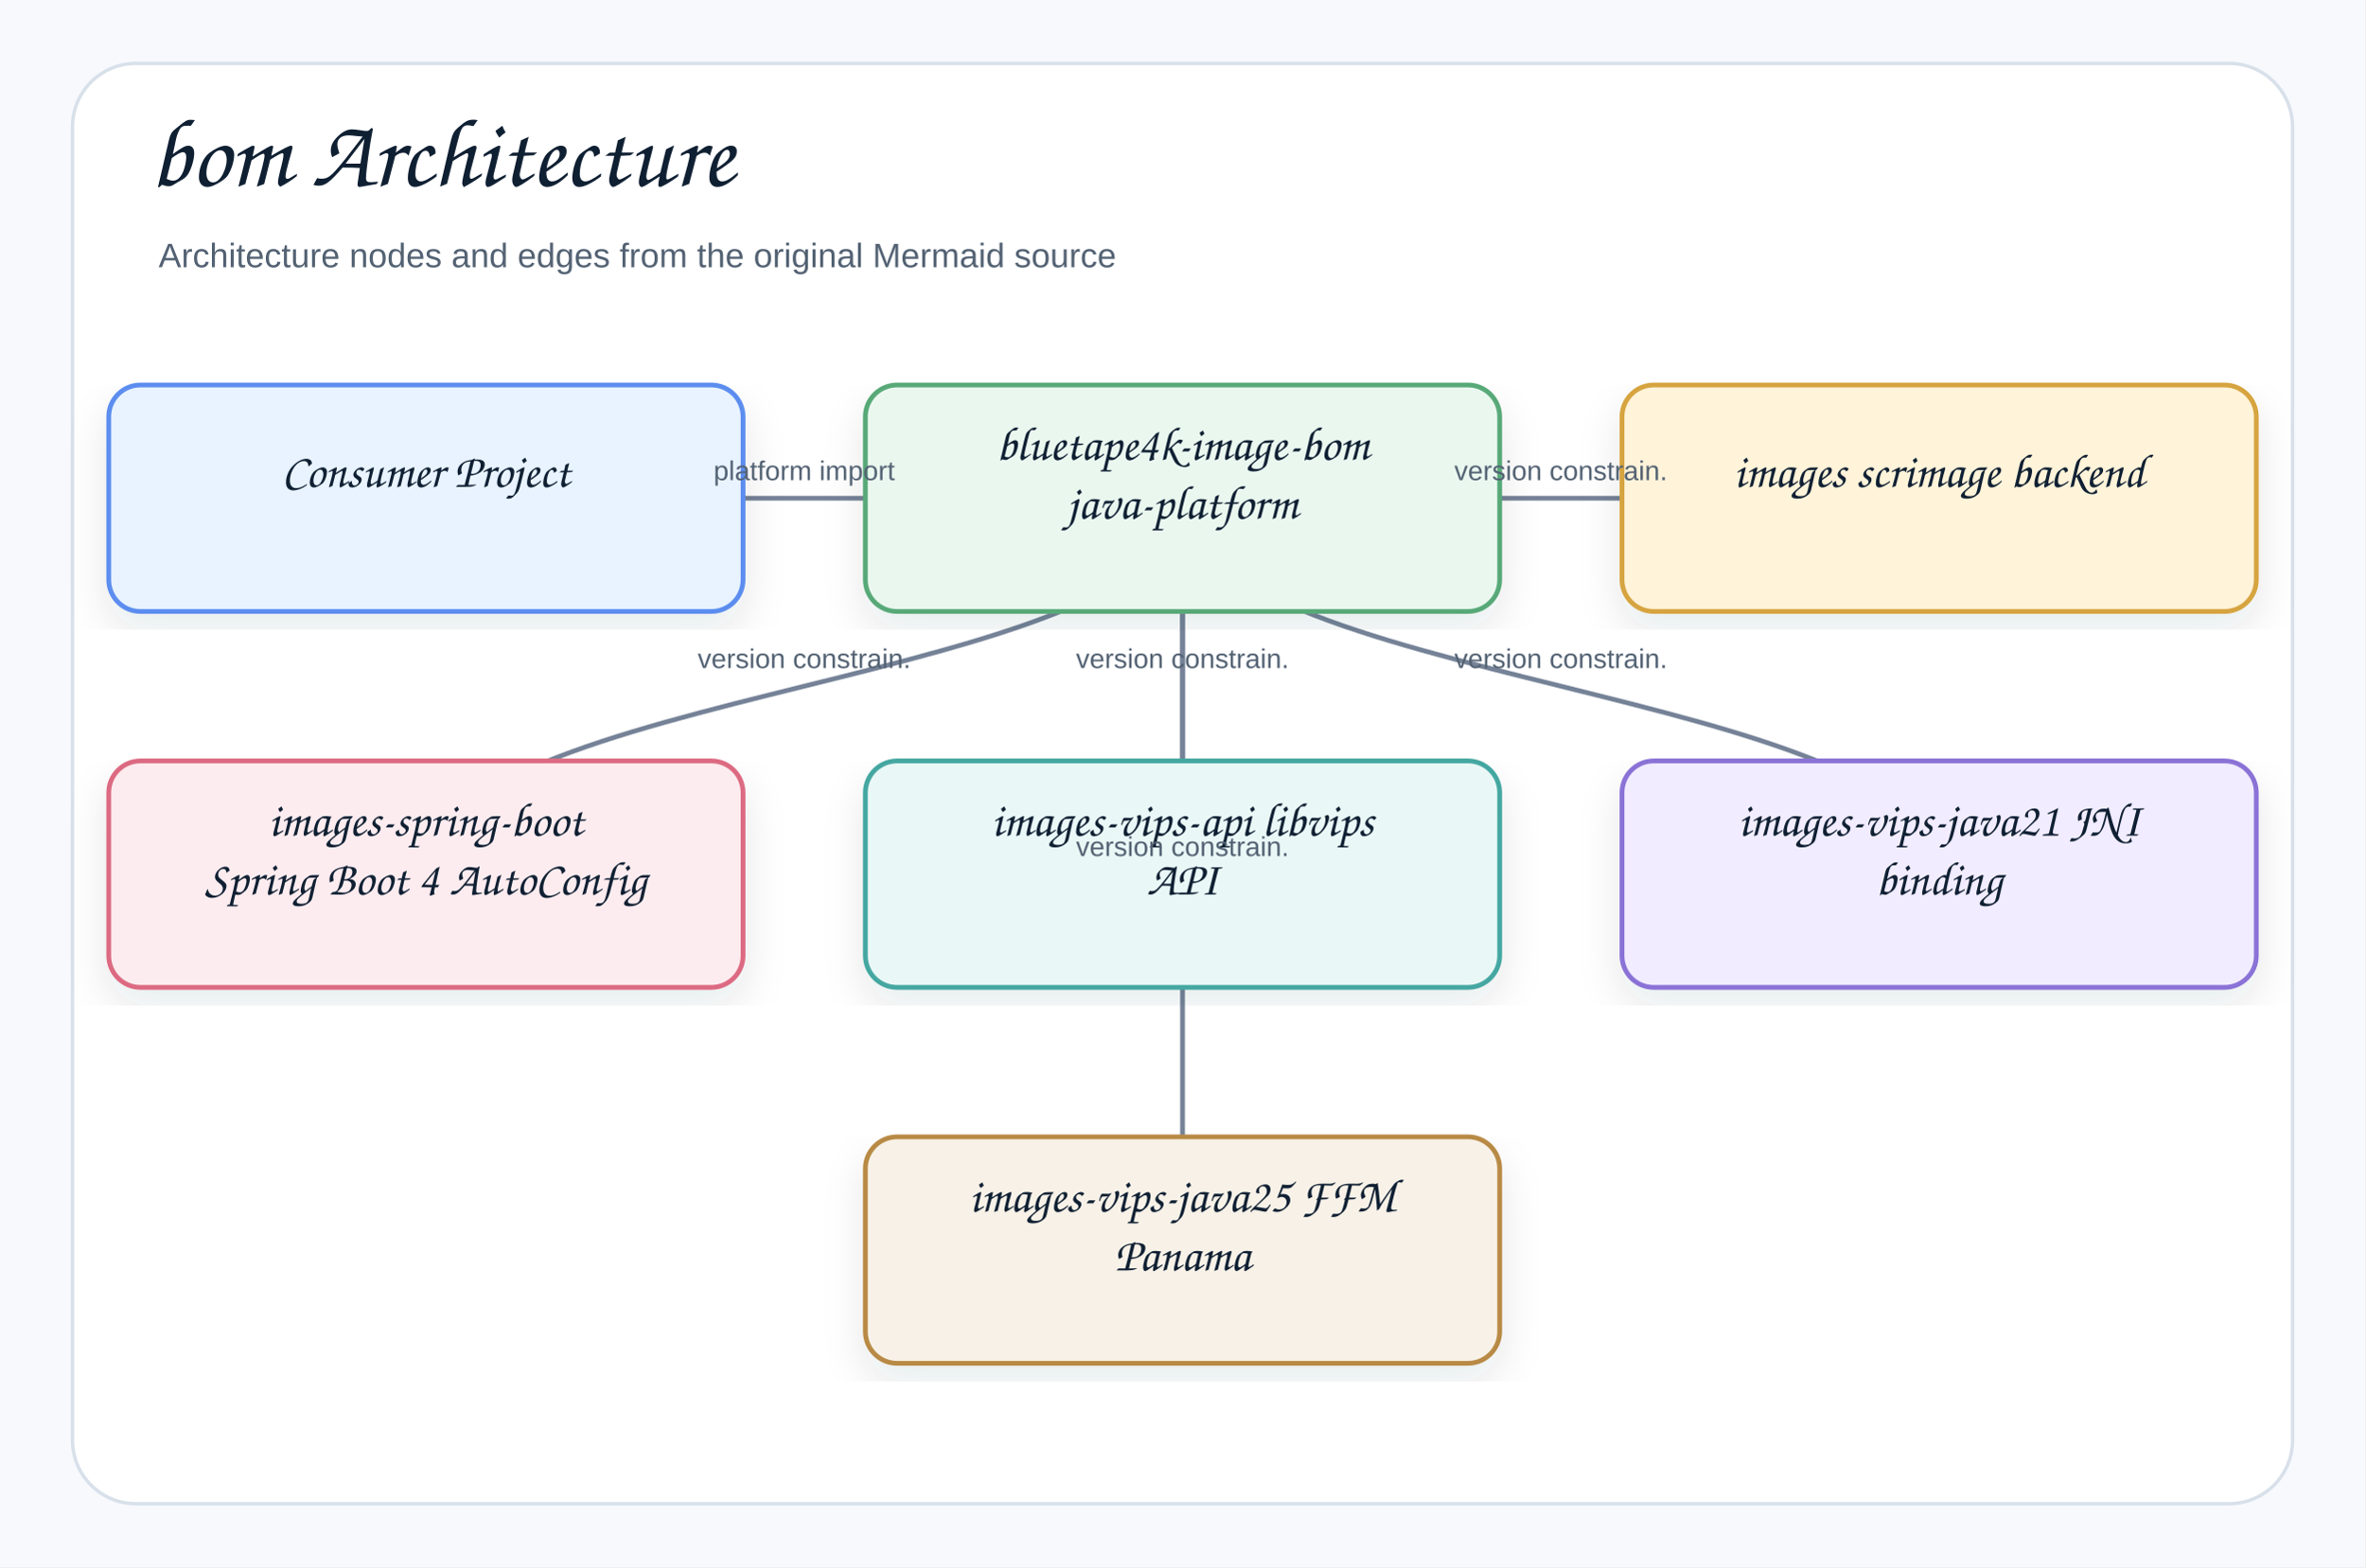
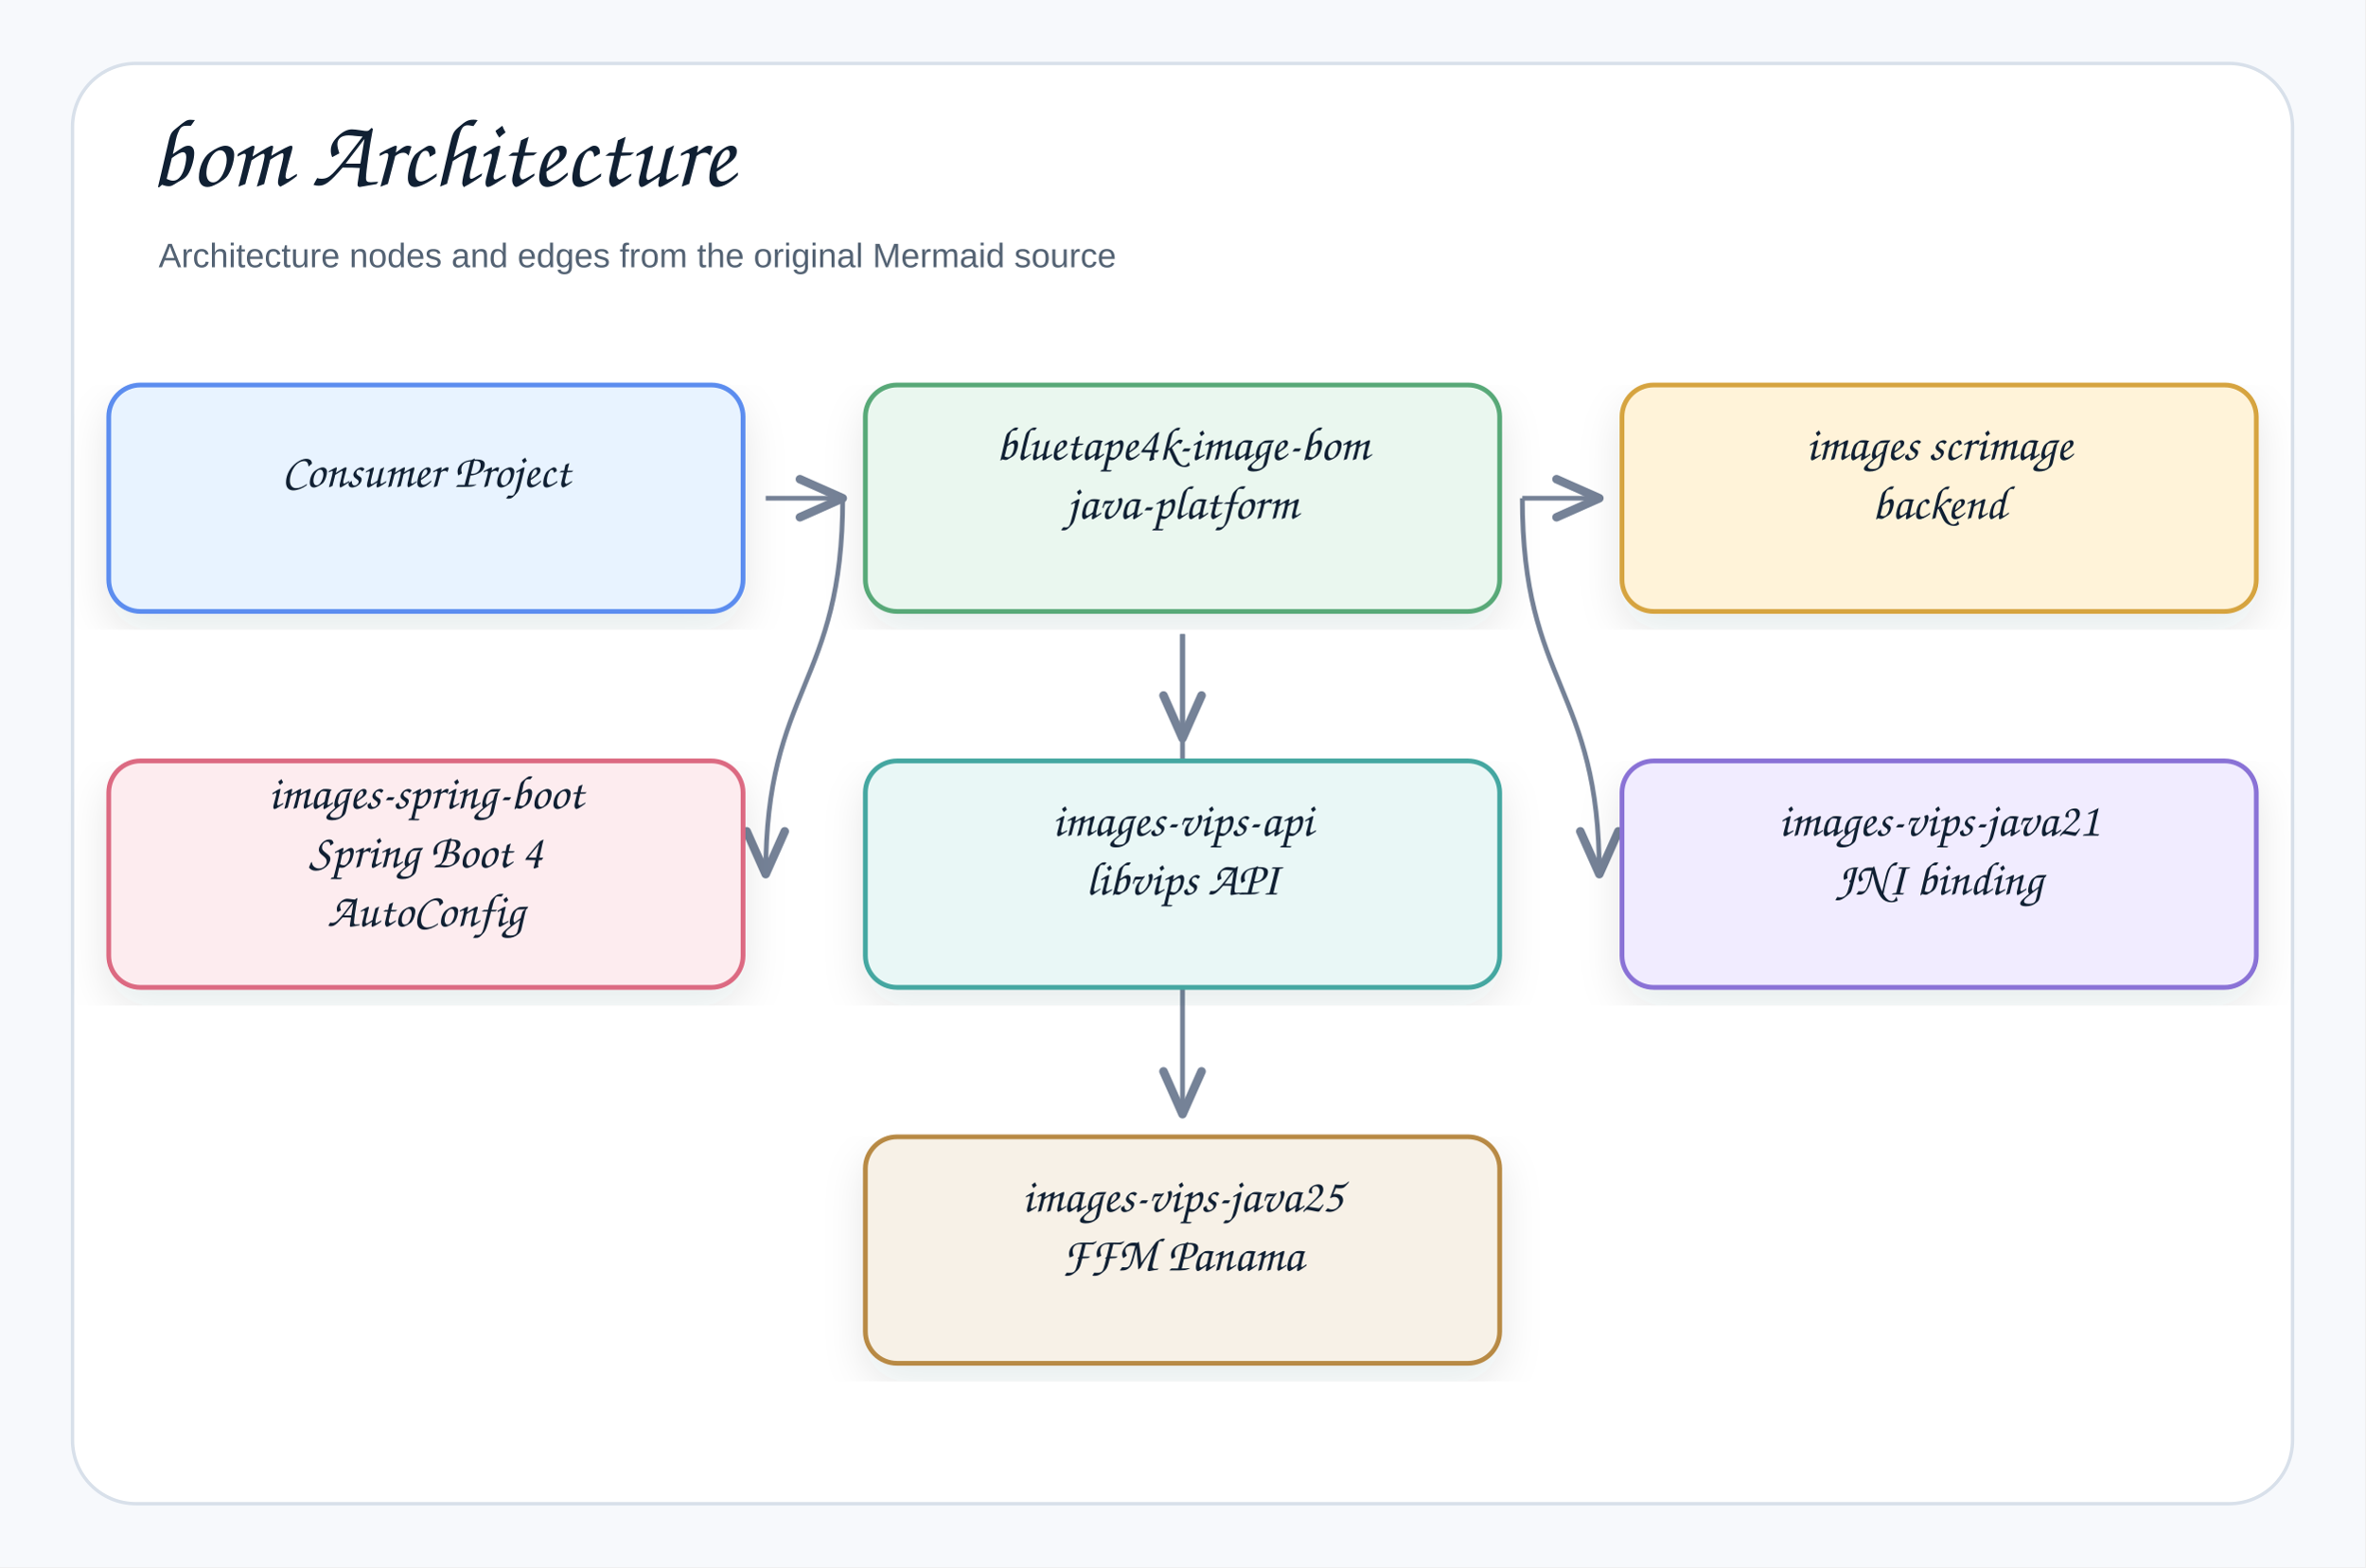
<svg xmlns="http://www.w3.org/2000/svg" width="1044" height="692" viewBox="0 0 1044 692" role="img" aria-label="bom Architecture">
  <defs>
    <filter id="shadow" x="-8%" y="-8%" width="116%" height="116%">
      <feDropShadow dx="0" dy="8" stdDeviation="9" flood-color="#1f2937" flood-opacity="0.10" />
    </filter>
    <marker id="openArrow" markerWidth="12" markerHeight="10" refX="10" refY="5" orient="auto" markerUnits="strokeWidth">
      <path d="M 1 1 L 10 5 L 1 9" fill="none" stroke="#758297" stroke-width="1.8" stroke-linecap="round" stroke-linejoin="round" />
    </marker>
    <marker id="inherit" markerWidth="14" markerHeight="12" refX="12" refY="6" orient="auto" markerUnits="strokeWidth">
      <path d="M 0 1 L 12 6 L 0 11 Z" fill="#ffffff" stroke="#758297" stroke-width="1.8" />
    </marker>
    <style>
    .canvas{fill:#f7f9fc}.frame{fill:#fff;stroke:#d8e0ea;stroke-width:1.5}
    .title{font-family:"Architects Daughter","Comic Sans MS","Comic Sans",cursive;font-size:43px;font-weight:400;fill:#102033}
    .subtitle{font-family:"Comic Sans MS","Comic Sans","Comic Neue",Arial,sans-serif;font-size:15px;font-weight:400;fill:#536273}
    .label{font-family:"Architects Daughter","Comic Sans MS","Comic Sans",cursive;font-size:25px;font-weight:400;fill:#102033}
    .smallLabel{font-family:"Architects Daughter","Comic Sans MS","Comic Sans",cursive;font-size:21px;font-weight:400;fill:#102033}
    .mono{font-family:"Comic Sans MS","Comic Sans","Comic Neue",Arial,sans-serif;font-size:12px;font-weight:400;fill:#102033}
    .small{font-family:"Comic Sans MS","Comic Sans","Comic Neue",Arial,sans-serif;font-size:12px;font-weight:400;fill:#536273}
    .strong{font-family:"Comic Sans MS","Comic Sans","Comic Neue",Arial,sans-serif;font-size:13px;font-weight:400;fill:#102033}
    .card{stroke-width:2.1;filter:url(#shadow)}.compartment{stroke-width:1.5;fill:none}
    .line{stroke:#758297;stroke-width:2.1;fill:none;marker-end:url(#openArrow)}
    .plainLine{stroke:#758297;stroke-width:2.1;fill:none}
    .dashed{stroke:#758297;stroke-width:2.1;stroke-dasharray:7 6;fill:none;marker-end:url(#openArrow)}
    .inheritLine{stroke:#758297;stroke-width:2.2;fill:none;marker-end:url(#inherit)}
    .implLine{stroke:#758297;stroke-width:2.2;stroke-dasharray:8 7;fill:none;marker-end:url(#inherit)}
  </style>
  </defs>
  <rect class="canvas" width="1044" height="692" />
  <rect class="frame" x="32" y="28" width="980" height="636" rx="28" />
  <text class="title" x="66" y="82">bom Architecture</text>
  <text class="subtitle" x="70" y="118">Architecture nodes and edges from the original Mermaid source</text>
-   <path class="line" d="M522 220 C522 386 522 386 522 552" />
-   <path class="line" d="M522 220 C522 303 856 303 856 386" />
-   <path class="line" d="M522 220 C522 303 522 303 522 386" />
-   <path class="line" d="M522 220 C522 303 188 303 188 386" />
-   <path class="line" d="M522 220 C522 220 856 220 856 220" />
-   <path class="line" d="M188 220 C188 220 522 220 522 220" />
+   <path class="line" d="M522 280 C522 386 522 386 522 492" />
+   <path class="line" d="M672 220 C672 303 706 303 706 386" />
+   <path class="line" d="M522 280 C522 303 522 303 522 326" />
+   <path class="line" d="M372 220 C372 303 338 303 338 386" />
+   <path class="line" d="M672 220 C672 220 706 220 706 220" />
+   <path class="line" d="M338 220 C338 220 372 220 372 220" />
  <g transform="translate(48,170)">
    <rect class="card" x="0" y="0" width="280" height="100" rx="14" fill="#E8F3FF" stroke="#5B8DEF" />
    <text class="smallLabel" x="140" y="45" text-anchor="middle">Consumer Project</text>
  </g>
  <g transform="translate(382,170)">
    <rect class="card" x="0" y="0" width="280" height="100" rx="14" fill="#EAF7EF" stroke="#58A978" />
    <text class="smallLabel" x="140" y="33" text-anchor="middle">bluetape4k-image-bom</text>
    <text class="smallLabel" x="140" y="59" text-anchor="middle">java-platform</text>
  </g>
  <g transform="translate(716,170)">
    <rect class="card" x="0" y="0" width="280" height="100" rx="14" fill="#FFF3D9" stroke="#D6A441" />
-     <text class="smallLabel" x="140" y="45" text-anchor="middle">images scrimage backend</text>
+     <text class="smallLabel" x="140" y="33" text-anchor="middle">images scrimage</text>
+     <text class="smallLabel" x="140" y="59" text-anchor="middle">backend</text>
  </g>
  <g transform="translate(48,336)">
    <rect class="card" x="0" y="0" width="280" height="100" rx="14" fill="#FDECEF" stroke="#DC6B82" />
-     <text class="smallLabel" x="140" y="33" text-anchor="middle">images-spring-boot</text>
-     <text class="smallLabel" x="140" y="59" text-anchor="middle">Spring Boot 4 AutoConfig</text>
+     <text class="smallLabel" x="140" y="21" text-anchor="middle">images-spring-boot</text>
+     <text class="smallLabel" x="140" y="47" text-anchor="middle">Spring Boot 4</text>
+     <text class="smallLabel" x="140" y="73" text-anchor="middle">AutoConfig</text>
  </g>
  <g transform="translate(382,336)">
    <rect class="card" x="0" y="0" width="280" height="100" rx="14" fill="#E9F7F6" stroke="#45A7A1" />
-     <text class="smallLabel" x="140" y="33" text-anchor="middle">images-vips-api libvips</text>
-     <text class="smallLabel" x="140" y="59" text-anchor="middle">API</text>
+     <text class="smallLabel" x="140" y="33" text-anchor="middle">images-vips-api</text>
+     <text class="smallLabel" x="140" y="59" text-anchor="middle">libvips API</text>
  </g>
  <g transform="translate(716,336)">
    <rect class="card" x="0" y="0" width="280" height="100" rx="14" fill="#F1ECFF" stroke="#8A72D6" />
-     <text class="smallLabel" x="140" y="33" text-anchor="middle">images-vips-java21 JNI</text>
-     <text class="smallLabel" x="140" y="59" text-anchor="middle">binding</text>
+     <text class="smallLabel" x="140" y="33" text-anchor="middle">images-vips-java21</text>
+     <text class="smallLabel" x="140" y="59" text-anchor="middle">JNI binding</text>
  </g>
  <g transform="translate(382,502)">
    <rect class="card" x="0" y="0" width="280" height="100" rx="14" fill="#F7F1E7" stroke="#B88A44" />
-     <text class="smallLabel" x="140" y="33" text-anchor="middle">images-vips-java25 FFM</text>
-     <text class="smallLabel" x="140" y="59" text-anchor="middle">Panama</text>
+     <text class="smallLabel" x="140" y="33" text-anchor="middle">images-vips-java25</text>
+     <text class="smallLabel" x="140" y="59" text-anchor="middle">FFM Panama</text>
  </g>
-   <text class="small" x="355" y="212" text-anchor="middle">platform import</text>
-   <text class="small" x="689" y="212" text-anchor="middle">version constrain.</text>
-   <text class="small" x="355" y="295" text-anchor="middle">version constrain.</text>
-   <text class="small" x="522" y="295" text-anchor="middle">version constrain.</text>
-   <text class="small" x="689" y="295" text-anchor="middle">version constrain.</text>
-   <text class="small" x="522" y="378" text-anchor="middle">version constrain.</text>
</svg>
